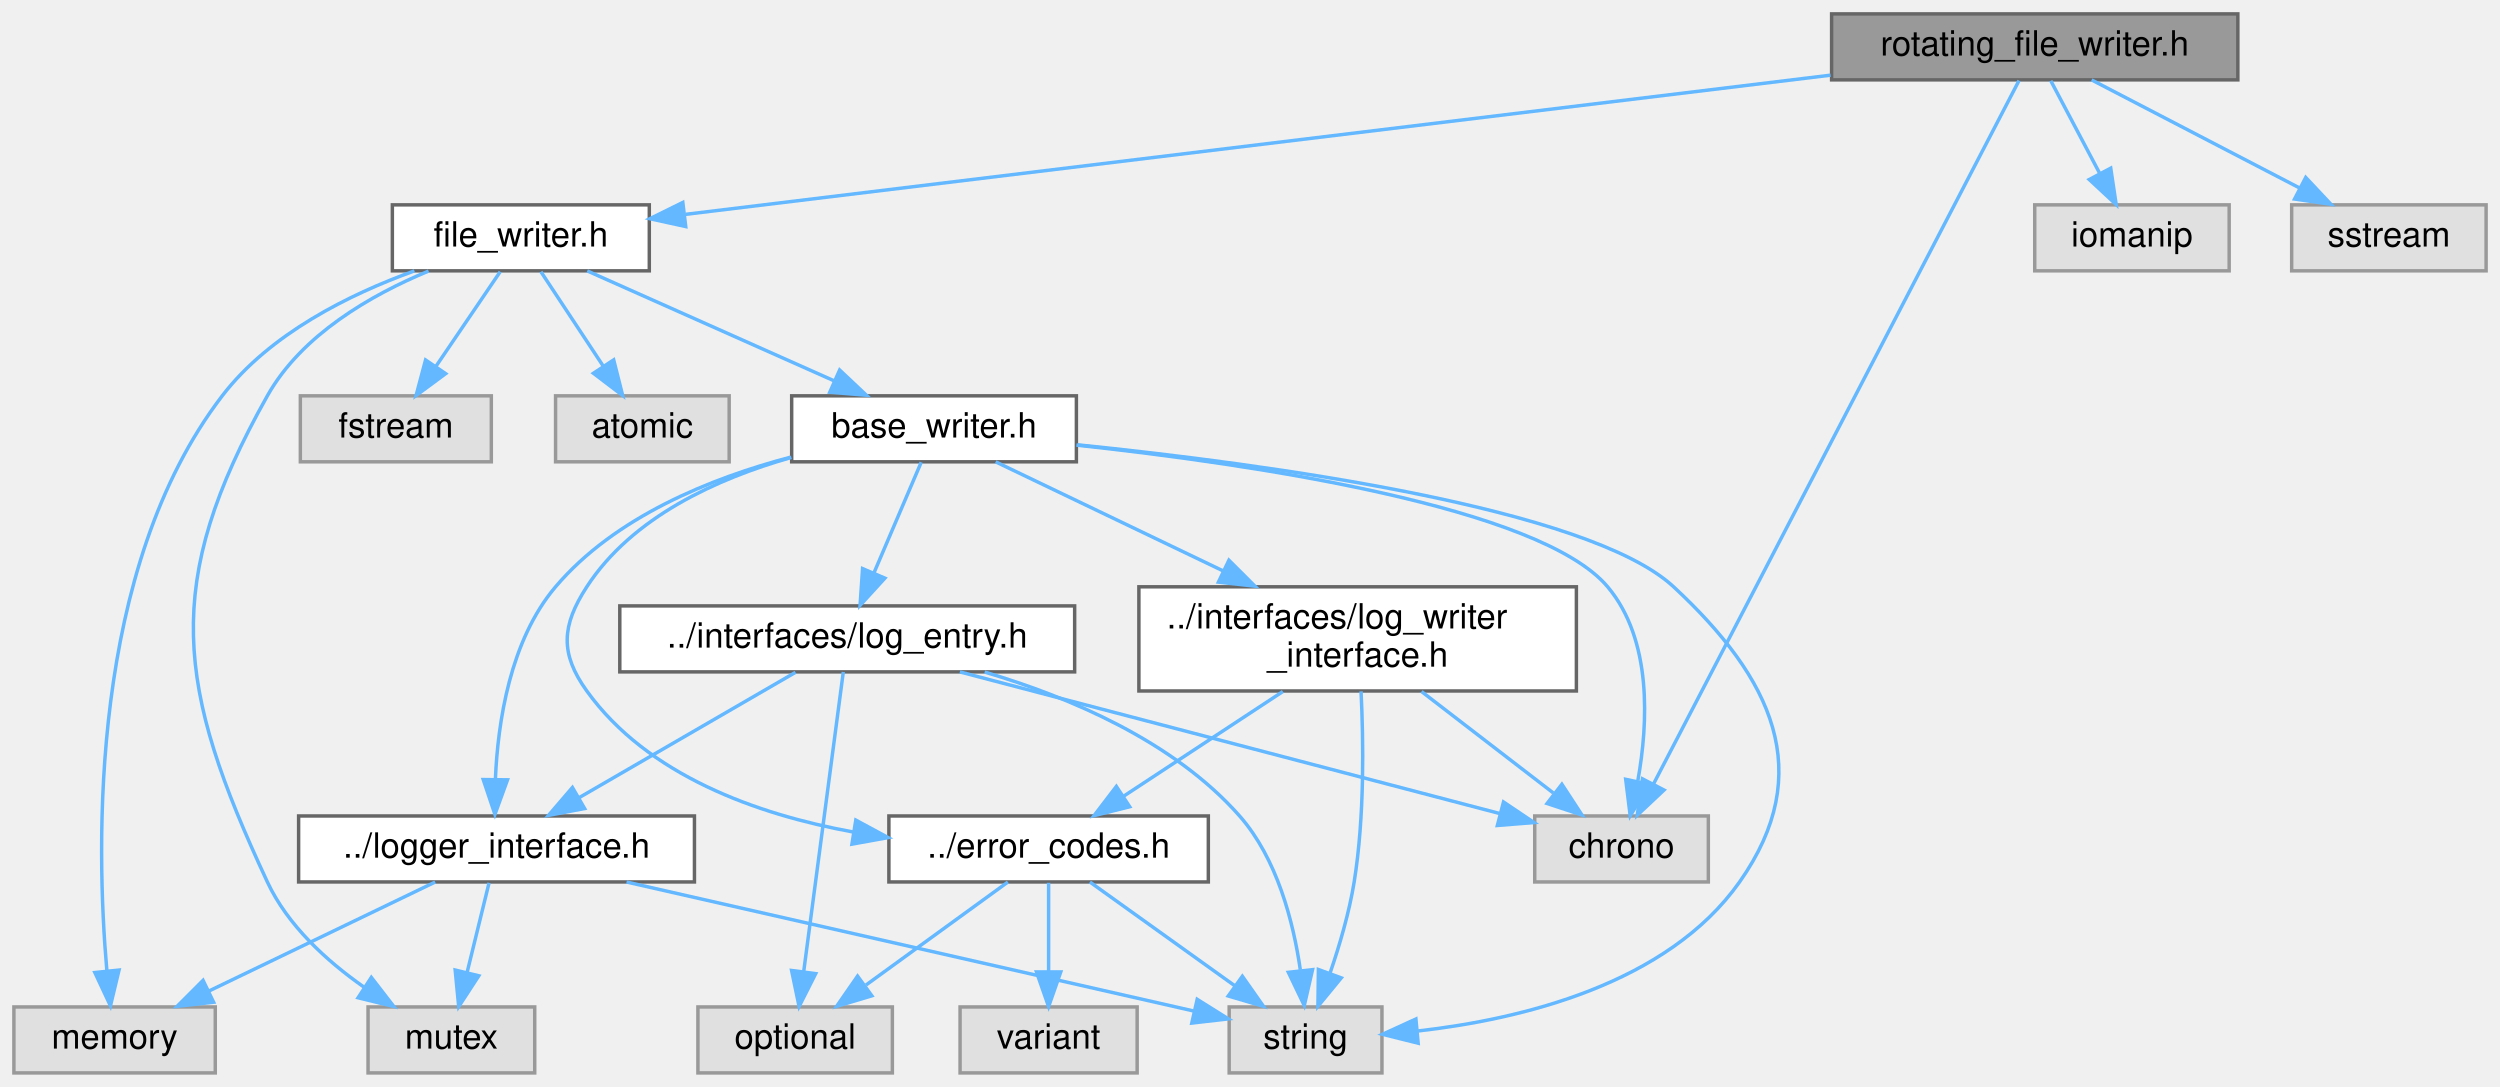
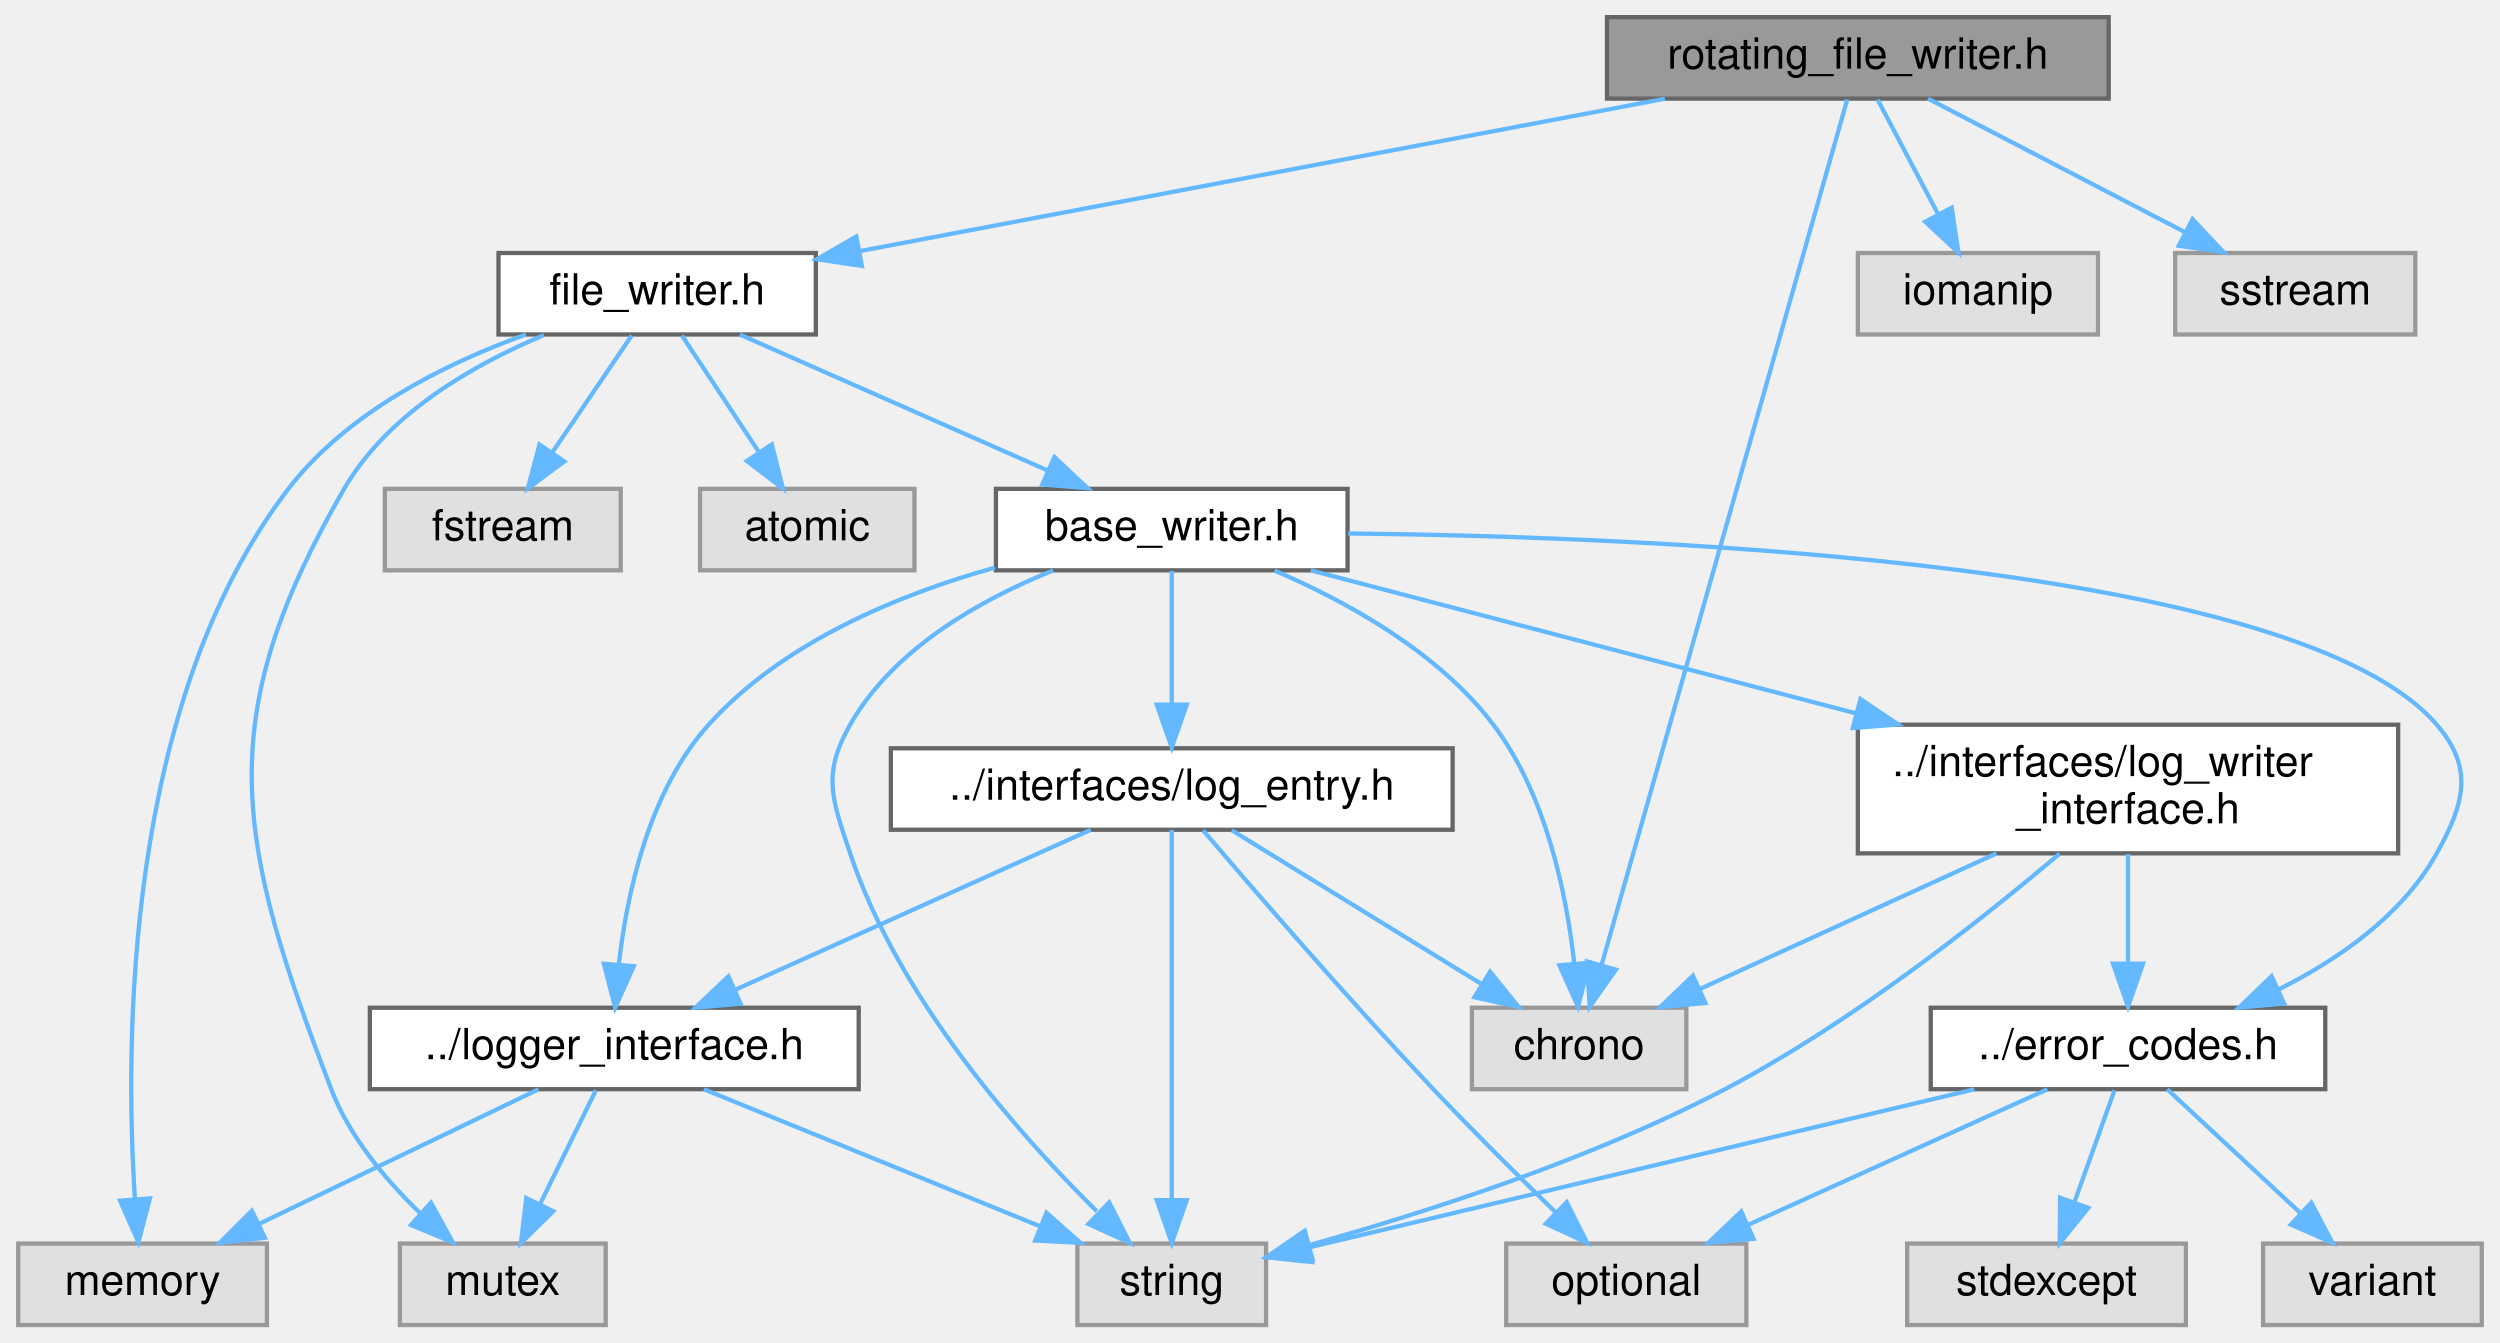
- <svg xmlns="http://www.w3.org/2000/svg" xmlns:xlink="http://www.w3.org/1999/xlink" width="720pt" height="313pt" viewBox="0.00 0.00 720.00 313.00">
+ <svg xmlns="http://www.w3.org/2000/svg" xmlns:xlink="http://www.w3.org/1999/xlink" width="583pt" height="313pt" viewBox="0.00 0.00 582.50 313.00">
  <g id="graph0" class="graph" transform="scale(1 1) rotate(0) translate(4 309)">
    <g id="Node000001" class="node">
      <g id="a_Node000001">
        <a xlink:title=" ">
-           <polygon fill="#999999" stroke="#666666" points="640.5,-305 523.5,-305 523.5,-286 640.5,-286 640.5,-305" />
-           <text text-anchor="middle" x="582" y="-293" font-family="Helvetica,sans-Serif" font-size="10.00">rotating_file_writer.h</text>
+           <polygon fill="#999999" stroke="#666666" points="487.5,-305 370.5,-305 370.5,-286 487.5,-286 487.5,-305" />
+           <text text-anchor="middle" x="429" y="-293" font-family="Helvetica,sans-Serif" font-size="10.00">rotating_file_writer.h</text>
        </a>
      </g>
    </g>
    <g id="Node000002" class="node">
      <g id="a_Node000002">
        <a xlink:href="file__writer_8h.html" target="_top" xlink:title=" ">
-           <polygon fill="white" stroke="#666666" points="183,-250 109,-250 109,-231 183,-231 183,-250" />
-           <text text-anchor="middle" x="146" y="-238" font-family="Helvetica,sans-Serif" font-size="10.00">file_writer.h</text>
+           <polygon fill="white" stroke="#666666" points="186,-250 112,-250 112,-231 186,-231 186,-250" />
+           <text text-anchor="middle" x="149" y="-238" font-family="Helvetica,sans-Serif" font-size="10.00">file_writer.h</text>
        </a>
      </g>
    </g>
    <g id="edge1_Node000001_Node000002" class="edge">
      <g id="a_edge1_Node000001_Node000002">
        <a xlink:title=" ">
-           <path fill="none" stroke="#63b8ff" d="M523.2,-287.35C435.89,-276.74 273.66,-257.02 193.44,-247.27" />
-           <polygon fill="#63b8ff" stroke="#63b8ff" points="193.49,-243.75 183.14,-246.01 192.65,-250.7 193.49,-243.75" />
+           <path fill="none" stroke="#63b8ff" d="M384.01,-285.98C332.56,-276.25 248.7,-260.37 196.3,-250.45" />
+           <polygon fill="#63b8ff" stroke="#63b8ff" points="196.74,-246.97 186.26,-248.55 195.44,-253.85 196.74,-246.97" />
        </a>
      </g>
    </g>
    <g id="Node000005" class="node">
      <g id="a_Node000005">
        <a xlink:title=" ">
-           <polygon fill="#e0e0e0" stroke="#999999" points="488,-74 438,-74 438,-55 488,-55 488,-74" />
-           <text text-anchor="middle" x="463" y="-62" font-family="Helvetica,sans-Serif" font-size="10.00">chrono</text>
-         </a>
-       </g>
-     </g>
-     <g id="edge26_Node000001_Node000005" class="edge">
-       <g id="a_edge26_Node000001_Node000005">
-         <a xlink:title=" ">
-           <path fill="none" stroke="#63b8ff" d="M577.48,-285.8C559.96,-252.08 496.28,-129.54 472.26,-83.31" />
-           <polygon fill="#63b8ff" stroke="#63b8ff" points="475.24,-81.47 467.52,-74.21 469.03,-84.69 475.24,-81.47" />
-         </a>
-       </g>
-     </g>
-     <g id="Node000016" class="node">
-       <g id="a_Node000016">
-         <a xlink:title=" ">
-           <polygon fill="#e0e0e0" stroke="#999999" points="638,-250 582,-250 582,-231 638,-231 638,-250" />
-           <text text-anchor="middle" x="610" y="-238" font-family="Helvetica,sans-Serif" font-size="10.00">iomanip</text>
-         </a>
-       </g>
-     </g>
-     <g id="edge27_Node000001_Node000016" class="edge">
-       <g id="a_edge27_Node000001_Node000016">
-         <a xlink:title=" ">
-           <path fill="none" stroke="#63b8ff" d="M586.62,-285.75C590.46,-278.49 596.02,-267.95 600.76,-258.98" />
-           <polygon fill="#63b8ff" stroke="#63b8ff" points="603.89,-260.57 605.46,-250.09 597.7,-257.3 603.89,-260.57" />
+           <polygon fill="#e0e0e0" stroke="#999999" points="389,-74 339,-74 339,-55 389,-55 389,-74" />
+           <text text-anchor="middle" x="364" y="-62" font-family="Helvetica,sans-Serif" font-size="10.00">chrono</text>
+         </a>
+       </g>
+     </g>
+     <g id="edge27_Node000001_Node000005" class="edge">
+       <g id="a_edge27_Node000001_Node000005">
+         <a xlink:title=" ">
+           <path fill="none" stroke="#63b8ff" d="M426.53,-285.8C417,-252.22 382.47,-130.57 369.22,-83.9" />
+           <polygon fill="#63b8ff" stroke="#63b8ff" points="372.57,-82.87 366.47,-74.21 365.83,-84.78 372.57,-82.87" />
        </a>
      </g>
    </g>
    <g id="Node000017" class="node">
      <g id="a_Node000017">
        <a xlink:title=" ">
-           <polygon fill="#e0e0e0" stroke="#999999" points="712,-250 656,-250 656,-231 712,-231 712,-250" />
-           <text text-anchor="middle" x="684" y="-238" font-family="Helvetica,sans-Serif" font-size="10.00">sstream</text>
+           <polygon fill="#e0e0e0" stroke="#999999" points="485,-250 429,-250 429,-231 485,-231 485,-250" />
+           <text text-anchor="middle" x="457" y="-238" font-family="Helvetica,sans-Serif" font-size="10.00">iomanip</text>
        </a>
      </g>
    </g>
    <g id="edge28_Node000001_Node000017" class="edge">
      <g id="a_edge28_Node000001_Node000017">
        <a xlink:title=" ">
-           <path fill="none" stroke="#63b8ff" d="M598.39,-285.98C614.57,-277.57 639.57,-264.59 658.38,-254.81" />
-           <polygon fill="#63b8ff" stroke="#63b8ff" points="660.05,-257.89 667.31,-250.17 656.83,-251.68 660.05,-257.89" />
+           <path fill="none" stroke="#63b8ff" d="M433.62,-285.75C437.46,-278.49 443.02,-267.95 447.76,-258.98" />
+           <polygon fill="#63b8ff" stroke="#63b8ff" points="450.89,-260.57 452.46,-250.09 444.7,-257.3 450.89,-260.57" />
+         </a>
+       </g>
+     </g>
+     <g id="Node000018" class="node">
+       <g id="a_Node000018">
+         <a xlink:title=" ">
+           <polygon fill="#e0e0e0" stroke="#999999" points="559,-250 503,-250 503,-231 559,-231 559,-250" />
+           <text text-anchor="middle" x="531" y="-238" font-family="Helvetica,sans-Serif" font-size="10.00">sstream</text>
+         </a>
+       </g>
+     </g>
+     <g id="edge29_Node000001_Node000018" class="edge">
+       <g id="a_edge29_Node000001_Node000018">
+         <a xlink:title=" ">
+           <path fill="none" stroke="#63b8ff" d="M445.39,-285.98C461.57,-277.57 486.57,-264.59 505.38,-254.81" />
+           <polygon fill="#63b8ff" stroke="#63b8ff" points="507.05,-257.89 514.31,-250.17 503.83,-251.68 507.05,-257.89" />
        </a>
      </g>
    </g>
    <g id="Node000003" class="node">
      <g id="a_Node000003">
        <a xlink:href="base__writer_8h.html" target="_top" xlink:title=" ">
-           <polygon fill="white" stroke="#666666" points="306,-195 224,-195 224,-176 306,-176 306,-195" />
-           <text text-anchor="middle" x="265" y="-183" font-family="Helvetica,sans-Serif" font-size="10.00">base_writer.h</text>
+           <polygon fill="white" stroke="#666666" points="310,-195 228,-195 228,-176 310,-176 310,-195" />
+           <text text-anchor="middle" x="269" y="-183" font-family="Helvetica,sans-Serif" font-size="10.00">base_writer.h</text>
        </a>
      </g>
    </g>
    <g id="edge2_Node000002_Node000003" class="edge">
      <g id="a_edge2_Node000002_Node000003">
        <a xlink:title=" ">
-           <path fill="none" stroke="#63b8ff" d="M165.12,-230.98C184.35,-222.42 214.23,-209.11 236.31,-199.28" />
-           <polygon fill="#63b8ff" stroke="#63b8ff" points="237.82,-202.44 245.53,-195.17 234.97,-196.04 237.82,-202.44" />
+           <path fill="none" stroke="#63b8ff" d="M168.28,-230.98C187.67,-222.42 217.81,-209.11 240.07,-199.28" />
+           <polygon fill="#63b8ff" stroke="#63b8ff" points="241.64,-202.41 249.37,-195.17 238.81,-196.01 241.64,-202.41" />
        </a>
      </g>
    </g>
    <g id="Node000007" class="node">
      <g id="a_Node000007">
        <a xlink:title=" ">
          <polygon fill="#e0e0e0" stroke="#999999" points="58,-19 0,-19 0,0 58,0 58,-19" />
          <text text-anchor="middle" x="29" y="-7" font-family="Helvetica,sans-Serif" font-size="10.00">memory</text>
        </a>
      </g>
    </g>
-     <g id="edge25_Node000002_Node000007" class="edge">
-       <g id="a_edge25_Node000002_Node000007">
-         <a xlink:title=" ">
-           <path fill="none" stroke="#63b8ff" d="M115.36,-230.99C96.63,-224.23 73.71,-212.88 60,-195 21.84,-145.22 23.61,-65.56 26.78,-29.43" />
-           <polygon fill="#63b8ff" stroke="#63b8ff" points="30.28,-29.62 27.81,-19.31 23.32,-28.91 30.28,-29.62" />
+     <g id="edge26_Node000002_Node000007" class="edge">
+       <g id="a_edge26_Node000002_Node000007">
+         <a xlink:title=" ">
+           <path fill="none" stroke="#63b8ff" d="M118.36,-230.99C99.63,-224.23 76.71,-212.88 63,-195 24.73,-145.09 24.85,-65.5 27.22,-29.4" />
+           <polygon fill="#63b8ff" stroke="#63b8ff" points="30.72,-29.55 28.02,-19.3 23.74,-28.99 30.72,-29.55" />
        </a>
      </g>
    </g>
    <g id="Node000008" class="node">
      <g id="a_Node000008">
        <a xlink:title=" ">
-           <polygon fill="#e0e0e0" stroke="#999999" points="150,-19 102,-19 102,0 150,0 150,-19" />
-           <text text-anchor="middle" x="126" y="-7" font-family="Helvetica,sans-Serif" font-size="10.00">mutex</text>
-         </a>
-       </g>
-     </g>
-     <g id="edge23_Node000002_Node000008" class="edge">
-       <g id="a_edge23_Node000002_Node000008">
-         <a xlink:title=" ">
-           <path fill="none" stroke="#63b8ff" d="M119.43,-230.94C102.87,-224.06 82.88,-212.6 73,-195 42.53,-140.75 46.71,-111.4 73,-55 78.83,-42.49 90.09,-32.25 100.75,-24.76" />
-           <polygon fill="#63b8ff" stroke="#63b8ff" points="102.94,-27.51 109.42,-19.13 99.12,-21.64 102.94,-27.51" />
-         </a>
-       </g>
-     </g>
-     <g id="Node000014" class="node">
-       <g id="a_Node000014">
-         <a xlink:title=" ">
-           <polygon fill="#e0e0e0" stroke="#999999" points="137.5,-195 82.5,-195 82.5,-176 137.5,-176 137.5,-195" />
-           <text text-anchor="middle" x="110" y="-183" font-family="Helvetica,sans-Serif" font-size="10.00">fstream</text>
-         </a>
-       </g>
-     </g>
-     <g id="edge22_Node000002_Node000014" class="edge">
-       <g id="a_edge22_Node000002_Node000014">
-         <a xlink:title=" ">
-           <path fill="none" stroke="#63b8ff" d="M140.06,-230.75C135.02,-223.34 127.66,-212.5 121.49,-203.41" />
-           <polygon fill="#63b8ff" stroke="#63b8ff" points="124.35,-201.39 115.83,-195.09 118.56,-205.33 124.35,-201.39" />
+           <polygon fill="#e0e0e0" stroke="#999999" points="137,-19 89,-19 89,0 137,0 137,-19" />
+           <text text-anchor="middle" x="113" y="-7" font-family="Helvetica,sans-Serif" font-size="10.00">mutex</text>
+         </a>
+       </g>
+     </g>
+     <g id="edge24_Node000002_Node000008" class="edge">
+       <g id="a_edge24_Node000002_Node000008">
+         <a xlink:title=" ">
+           <path fill="none" stroke="#63b8ff" d="M122.58,-230.85C106.07,-223.94 86.1,-212.48 76,-195 44.86,-141.12 50.72,-113.11 73,-55 77.24,-43.94 85.64,-33.91 93.64,-26.18" />
+           <polygon fill="#63b8ff" stroke="#63b8ff" points="96.25,-28.55 101.36,-19.27 91.58,-23.33 96.25,-28.55" />
        </a>
      </g>
    </g>
    <g id="Node000015" class="node">
      <g id="a_Node000015">
        <a xlink:title=" ">
-           <polygon fill="#e0e0e0" stroke="#999999" points="206,-195 156,-195 156,-176 206,-176 206,-195" />
-           <text text-anchor="middle" x="181" y="-183" font-family="Helvetica,sans-Serif" font-size="10.00">atomic</text>
-         </a>
-       </g>
-     </g>
-     <g id="edge24_Node000002_Node000015" class="edge">
-       <g id="a_edge24_Node000002_Node000015">
-         <a xlink:title=" ">
-           <path fill="none" stroke="#63b8ff" d="M151.78,-230.75C156.62,-223.42 163.68,-212.73 169.64,-203.7" />
-           <polygon fill="#63b8ff" stroke="#63b8ff" points="172.74,-205.36 175.33,-195.09 166.9,-201.5 172.74,-205.36" />
+           <polygon fill="#e0e0e0" stroke="#999999" points="140.5,-195 85.5,-195 85.5,-176 140.5,-176 140.5,-195" />
+           <text text-anchor="middle" x="113" y="-183" font-family="Helvetica,sans-Serif" font-size="10.00">fstream</text>
+         </a>
+       </g>
+     </g>
+     <g id="edge23_Node000002_Node000015" class="edge">
+       <g id="a_edge23_Node000002_Node000015">
+         <a xlink:title=" ">
+           <path fill="none" stroke="#63b8ff" d="M143.06,-230.75C138.02,-223.34 130.66,-212.5 124.49,-203.41" />
+           <polygon fill="#63b8ff" stroke="#63b8ff" points="127.35,-201.39 118.83,-195.09 121.56,-205.33 127.35,-201.39" />
+         </a>
+       </g>
+     </g>
+     <g id="Node000016" class="node">
+       <g id="a_Node000016">
+         <a xlink:title=" ">
+           <polygon fill="#e0e0e0" stroke="#999999" points="209,-195 159,-195 159,-176 209,-176 209,-195" />
+           <text text-anchor="middle" x="184" y="-183" font-family="Helvetica,sans-Serif" font-size="10.00">atomic</text>
+         </a>
+       </g>
+     </g>
+     <g id="edge25_Node000002_Node000016" class="edge">
+       <g id="a_edge25_Node000002_Node000016">
+         <a xlink:title=" ">
+           <path fill="none" stroke="#63b8ff" d="M154.78,-230.75C159.62,-223.42 166.68,-212.73 172.64,-203.7" />
+           <polygon fill="#63b8ff" stroke="#63b8ff" points="175.74,-205.36 178.33,-195.09 169.9,-201.5 175.74,-205.36" />
        </a>
      </g>
    </g>
    <g id="Node000004" class="node">
      <g id="a_Node000004">
        <a xlink:title=" ">
-           <polygon fill="#e0e0e0" stroke="#999999" points="394,-19 350,-19 350,0 394,0 394,-19" />
-           <text text-anchor="middle" x="372" y="-7" font-family="Helvetica,sans-Serif" font-size="10.00">string</text>
+           <polygon fill="#e0e0e0" stroke="#999999" points="291,-19 247,-19 247,0 291,0 291,-19" />
+           <text text-anchor="middle" x="269" y="-7" font-family="Helvetica,sans-Serif" font-size="10.00">string</text>
        </a>
      </g>
    </g>
    <g id="edge3_Node000003_Node000004" class="edge">
      <g id="a_edge3_Node000003_Node000004">
        <a xlink:title=" ">
-           <path fill="none" stroke="#63b8ff" d="M306.33,-180.9C361.05,-175.31 453.5,-162.75 478,-140 506.37,-113.66 519.31,-86.63 497,-55 476.18,-25.5 434,-15.44 404.41,-12.08" />
-           <polygon fill="#63b8ff" stroke="#63b8ff" points="404.43,-8.56 394.14,-11.12 403.78,-15.53 404.43,-8.56" />
+           <path fill="none" stroke="#63b8ff" d="M241.35,-175.98C224.42,-169.17 204.11,-157.76 194,-140 187.4,-128.41 189.77,-122.64 194,-110 205.31,-76.2 233.13,-44.69 251.52,-26.53" />
+           <polygon fill="#63b8ff" stroke="#63b8ff" points="254.41,-28.6 259.22,-19.16 249.57,-23.55 254.41,-28.6" />
        </a>
      </g>
    </g>
    <g id="edge4_Node000003_Node000005" class="edge">
      <g id="a_edge4_Node000003_Node000005">
        <a xlink:title=" ">
-           <path fill="none" stroke="#63b8ff" d="M306,-180.81C356.98,-175.29 439.64,-163 459,-140 471.87,-124.7 470.68,-100.76 467.7,-84.17" />
-           <polygon fill="#63b8ff" stroke="#63b8ff" points="471.04,-83.08 465.5,-74.05 464.2,-84.56 471.04,-83.08" />
+           <path fill="none" stroke="#63b8ff" d="M293,-175.93C309.66,-168.78 331.1,-157.01 344,-140 356.24,-123.86 361,-100.78 362.84,-84.6" />
+           <polygon fill="#63b8ff" stroke="#63b8ff" points="366.36,-84.49 363.74,-74.23 359.39,-83.89 366.36,-84.49" />
        </a>
      </g>
    </g>
    <g id="Node000006" class="node">
      <g id="a_Node000006">
        <a xlink:href="logger__interface_8h.html" target="_top" xlink:title=" ">
          <polygon fill="white" stroke="#666666" points="196,-74 82,-74 82,-55 196,-55 196,-74" />
          <text text-anchor="middle" x="139" y="-62" font-family="Helvetica,sans-Serif" font-size="10.00">../logger_interface.h</text>
        </a>
      </g>
    </g>
    <g id="edge5_Node000003_Node000006" class="edge">
      <g id="a_edge5_Node000003_Node000006">
        <a xlink:title=" ">
-           <path fill="none" stroke="#63b8ff" d="M223.74,-177.35C200.61,-171.25 173.06,-160.1 156,-140 142.89,-124.55 139.37,-101.01 138.67,-84.54" />
-           <polygon fill="#63b8ff" stroke="#63b8ff" points="142.16,-84.41 138.54,-74.45 135.17,-84.49 142.16,-84.41" />
+           <path fill="none" stroke="#63b8ff" d="M227.77,-176.64C205.17,-170.32 178.31,-159.21 161,-140 147.06,-124.54 141.93,-100.63 140.06,-84.09" />
+           <polygon fill="#63b8ff" stroke="#63b8ff" points="143.54,-83.68 139.21,-74.01 136.56,-84.26 143.54,-83.68" />
        </a>
      </g>
    </g>
    <g id="Node000009" class="node">
      <g id="a_Node000009">
        <a xlink:href="error__codes_8h.html" target="_top" xlink:title=" ">
-           <polygon fill="white" stroke="#666666" points="344,-74 252,-74 252,-55 344,-55 344,-74" />
-           <text text-anchor="middle" x="298" y="-62" font-family="Helvetica,sans-Serif" font-size="10.00">../error_codes.h</text>
+           <polygon fill="white" stroke="#666666" points="538,-74 446,-74 446,-55 538,-55 538,-74" />
+           <text text-anchor="middle" x="492" y="-62" font-family="Helvetica,sans-Serif" font-size="10.00">../error_codes.h</text>
        </a>
      </g>
    </g>
    <g id="edge9_Node000003_Node000009" class="edge">
      <g id="a_edge9_Node000003_Node000009">
        <a xlink:title=" ">
-           <path fill="none" stroke="#63b8ff" d="M223.92,-177.26C202.47,-171.17 178.04,-160.08 165,-140 157.74,-128.82 157.21,-120.82 165,-110 182.48,-85.71 213.84,-74.49 241.71,-69.38" />
-           <polygon fill="#63b8ff" stroke="#63b8ff" points="242.47,-72.81 251.79,-67.77 241.36,-65.89 242.47,-72.81" />
+           <path fill="none" stroke="#63b8ff" d="M310.16,-184.6C383.4,-183.81 531.74,-177.49 564,-140 572.7,-129.89 570.49,-121.65 564,-110 555.96,-95.58 541.1,-85.24 526.96,-78.18" />
+           <polygon fill="#63b8ff" stroke="#63b8ff" points="528.4,-74.99 517.85,-74.01 525.49,-81.36 528.4,-74.99" />
+         </a>
+       </g>
+     </g>
+     <g id="Node000013" class="node">
+       <g id="a_Node000013">
+         <a xlink:href="log__writer__interface_8h.html" target="_top" xlink:title=" ">
+           <polygon fill="white" stroke="#666666" points="555,-140 429,-140 429,-110 555,-110 555,-140" />
+           <text text-anchor="start" x="437" y="-128" font-family="Helvetica,sans-Serif" font-size="10.00">../interfaces/log_writer</text>
+           <text text-anchor="middle" x="492" y="-117" font-family="Helvetica,sans-Serif" font-size="10.00">_interface.h</text>
+         </a>
+       </g>
+     </g>
+     <g id="edge14_Node000003_Node000013" class="edge">
+       <g id="a_edge14_Node000003_Node000013">
+         <a xlink:title=" ">
+           <path fill="none" stroke="#63b8ff" d="M301.43,-175.99C334.64,-167.28 387.14,-153.51 428.64,-142.62" />
+           <polygon fill="#63b8ff" stroke="#63b8ff" points="429.6,-145.99 438.39,-140.06 427.83,-139.22 429.6,-145.99" />
+         </a>
+       </g>
+     </g>
+     <g id="Node000014" class="node">
+       <g id="a_Node000014">
+         <a xlink:href="log__entry_8h.html" target="_top" xlink:title=" ">
+           <polygon fill="white" stroke="#666666" points="334.5,-134.5 203.5,-134.5 203.5,-115.5 334.5,-115.5 334.5,-134.5" />
+           <text text-anchor="middle" x="269" y="-122.5" font-family="Helvetica,sans-Serif" font-size="10.00">../interfaces/log_entry.h</text>
+         </a>
+       </g>
+     </g>
+     <g id="edge18_Node000003_Node000014" class="edge">
+       <g id="a_edge18_Node000003_Node000014">
+         <a xlink:title=" ">
+           <path fill="none" stroke="#63b8ff" d="M269,-175.87C269,-167.75 269,-155.31 269,-144.89" />
+           <polygon fill="#63b8ff" stroke="#63b8ff" points="272.5,-144.67 269,-134.67 265.5,-144.67 272.5,-144.67" />
+         </a>
+       </g>
+     </g>
+     <g id="edge8_Node000006_Node000004" class="edge">
+       <g id="a_edge8_Node000006_Node000004">
+         <a xlink:title=" ">
+           <path fill="none" stroke="#63b8ff" d="M159.89,-54.98C181.08,-46.34 214.13,-32.87 238.3,-23.02" />
+           <polygon fill="#63b8ff" stroke="#63b8ff" points="239.79,-26.19 247.73,-19.17 237.15,-19.7 239.79,-26.19" />
+         </a>
+       </g>
+     </g>
+     <g id="edge6_Node000006_Node000007" class="edge">
+       <g id="a_edge6_Node000006_Node000007">
+         <a xlink:title=" ">
+           <path fill="none" stroke="#63b8ff" d="M121.33,-54.98C103.71,-46.5 76.42,-33.35 56.07,-23.54" />
+           <polygon fill="#63b8ff" stroke="#63b8ff" points="57.52,-20.36 46.99,-19.17 54.48,-26.66 57.52,-20.36" />
+         </a>
+       </g>
+     </g>
+     <g id="edge7_Node000006_Node000008" class="edge">
+       <g id="a_edge7_Node000006_Node000008">
+         <a xlink:title=" ">
+           <path fill="none" stroke="#63b8ff" d="M134.71,-54.75C131.19,-47.57 126.09,-37.18 121.72,-28.27" />
+           <polygon fill="#63b8ff" stroke="#63b8ff" points="124.76,-26.53 117.21,-19.09 118.48,-29.61 124.76,-26.53" />
+         </a>
+       </g>
+     </g>
+     <g id="edge10_Node000009_Node000004" class="edge">
+       <g id="a_edge10_Node000009_Node000004">
+         <a xlink:title=" ">
+           <path fill="none" stroke="#63b8ff" d="M456.17,-54.98C413.27,-44.79 342.06,-27.86 300.96,-18.09" />
+           <polygon fill="#63b8ff" stroke="#63b8ff" points="301.73,-14.68 291.19,-15.77 300.11,-21.49 301.73,-14.68" />
+         </a>
+       </g>
+     </g>
+     <g id="Node000010" class="node">
+       <g id="a_Node000010">
+         <a xlink:title=" ">
+           <polygon fill="#e0e0e0" stroke="#999999" points="505.5,-19 440.5,-19 440.5,0 505.5,0 505.5,-19" />
+           <text text-anchor="middle" x="473" y="-7" font-family="Helvetica,sans-Serif" font-size="10.00">stdexcept</text>
+         </a>
+       </g>
+     </g>
+     <g id="edge11_Node000009_Node000010" class="edge">
+       <g id="a_edge11_Node000009_Node000010">
+         <a xlink:title=" ">
+           <path fill="none" stroke="#63b8ff" d="M488.86,-54.75C486.32,-47.65 482.64,-37.4 479.47,-28.56" />
+           <polygon fill="#63b8ff" stroke="#63b8ff" points="482.75,-27.32 476.08,-19.09 476.16,-29.68 482.75,-27.32" />
+         </a>
+       </g>
+     </g>
+     <g id="Node000011" class="node">
+       <g id="a_Node000011">
+         <a xlink:title=" ">
+           <polygon fill="#e0e0e0" stroke="#999999" points="403,-19 347,-19 347,0 403,0 403,-19" />
+           <text text-anchor="middle" x="375" y="-7" font-family="Helvetica,sans-Serif" font-size="10.00">optional</text>
+         </a>
+       </g>
+     </g>
+     <g id="edge12_Node000009_Node000011" class="edge">
+       <g id="a_edge12_Node000009_Node000011">
+         <a xlink:title=" ">
+           <path fill="none" stroke="#63b8ff" d="M473.2,-54.98C454.38,-46.46 425.18,-33.23 403.5,-23.41" />
+           <polygon fill="#63b8ff" stroke="#63b8ff" points="404.69,-20.11 394.14,-19.17 401.8,-26.48 404.69,-20.11" />
        </a>
      </g>
    </g>
    <g id="Node000012" class="node">
      <g id="a_Node000012">
-         <a xlink:href="log__writer__interface_8h.html" target="_top" xlink:title=" ">
-           <polygon fill="white" stroke="#666666" points="450,-140 324,-140 324,-110 450,-110 450,-140" />
-           <text text-anchor="start" x="332" y="-128" font-family="Helvetica,sans-Serif" font-size="10.00">../interfaces/log_writer</text>
-           <text text-anchor="middle" x="387" y="-117" font-family="Helvetica,sans-Serif" font-size="10.00">_interface.h</text>
-         </a>
-       </g>
-     </g>
-     <g id="edge13_Node000003_Node000012" class="edge">
-       <g id="a_edge13_Node000003_Node000012">
-         <a xlink:title=" ">
-           <path fill="none" stroke="#63b8ff" d="M282.74,-175.99C299.86,-167.79 326.34,-155.09 348.32,-144.55" />
-           <polygon fill="#63b8ff" stroke="#63b8ff" points="349.93,-147.66 357.43,-140.18 346.9,-141.35 349.93,-147.66" />
-         </a>
-       </g>
-     </g>
-     <g id="Node000013" class="node">
-       <g id="a_Node000013">
-         <a xlink:href="log__entry_8h.html" target="_top" xlink:title=" ">
-           <polygon fill="white" stroke="#666666" points="305.5,-134.5 174.5,-134.5 174.5,-115.5 305.5,-115.5 305.5,-134.5" />
-           <text text-anchor="middle" x="240" y="-122.5" font-family="Helvetica,sans-Serif" font-size="10.00">../interfaces/log_entry.h</text>
-         </a>
-       </g>
-     </g>
-     <g id="edge17_Node000003_Node000013" class="edge">
-       <g id="a_edge17_Node000003_Node000013">
-         <a xlink:title=" ">
-           <path fill="none" stroke="#63b8ff" d="M261.31,-175.87C257.73,-167.49 252.18,-154.51 247.65,-143.89" />
-           <polygon fill="#63b8ff" stroke="#63b8ff" points="250.85,-142.49 243.7,-134.67 244.42,-145.24 250.85,-142.49" />
-         </a>
-       </g>
-     </g>
-     <g id="edge8_Node000006_Node000004" class="edge">
-       <g id="a_edge8_Node000006_Node000004">
-         <a xlink:title=" ">
-           <path fill="none" stroke="#63b8ff" d="M176.44,-54.98C221.71,-44.69 297.16,-27.52 339.9,-17.8" />
-           <polygon fill="#63b8ff" stroke="#63b8ff" points="340.79,-21.19 349.77,-15.56 339.24,-14.36 340.79,-21.19" />
-         </a>
-       </g>
-     </g>
-     <g id="edge6_Node000006_Node000007" class="edge">
-       <g id="a_edge6_Node000006_Node000007">
-         <a xlink:title=" ">
-           <path fill="none" stroke="#63b8ff" d="M121.33,-54.98C103.71,-46.5 76.42,-33.35 56.07,-23.54" />
-           <polygon fill="#63b8ff" stroke="#63b8ff" points="57.52,-20.36 46.99,-19.17 54.48,-26.66 57.52,-20.36" />
-         </a>
-       </g>
-     </g>
-     <g id="edge7_Node000006_Node000008" class="edge">
-       <g id="a_edge7_Node000006_Node000008">
-         <a xlink:title=" ">
-           <path fill="none" stroke="#63b8ff" d="M136.85,-54.75C135.13,-47.72 132.65,-37.62 130.5,-28.84" />
-           <polygon fill="#63b8ff" stroke="#63b8ff" points="133.89,-27.97 128.11,-19.09 127.09,-29.63 133.89,-27.97" />
-         </a>
-       </g>
-     </g>
-     <g id="edge10_Node000009_Node000004" class="edge">
-       <g id="a_edge10_Node000009_Node000004">
-         <a xlink:title=" ">
-           <path fill="none" stroke="#63b8ff" d="M309.89,-54.98C321.15,-46.92 338.29,-34.65 351.71,-25.03" />
-           <polygon fill="#63b8ff" stroke="#63b8ff" points="353.8,-27.84 359.89,-19.17 349.73,-22.15 353.8,-27.84" />
-         </a>
-       </g>
-     </g>
-     <g id="Node000010" class="node">
-       <g id="a_Node000010">
-         <a xlink:title=" ">
-           <polygon fill="#e0e0e0" stroke="#999999" points="253,-19 197,-19 197,0 253,0 253,-19" />
-           <text text-anchor="middle" x="225" y="-7" font-family="Helvetica,sans-Serif" font-size="10.00">optional</text>
-         </a>
-       </g>
-     </g>
-     <g id="edge11_Node000009_Node000010" class="edge">
-       <g id="a_edge11_Node000009_Node000010">
-         <a xlink:title=" ">
-           <path fill="none" stroke="#63b8ff" d="M286.27,-54.98C275.27,-47 258.58,-34.88 245.4,-25.31" />
-           <polygon fill="#63b8ff" stroke="#63b8ff" points="247.09,-22.21 236.94,-19.17 242.98,-27.88 247.09,-22.21" />
-         </a>
-       </g>
-     </g>
-     <g id="Node000011" class="node">
-       <g id="a_Node000011">
-         <a xlink:title=" ">
-           <polygon fill="#e0e0e0" stroke="#999999" points="323.5,-19 272.5,-19 272.5,0 323.5,0 323.5,-19" />
-           <text text-anchor="middle" x="298" y="-7" font-family="Helvetica,sans-Serif" font-size="10.00">variant</text>
-         </a>
-       </g>
-     </g>
-     <g id="edge12_Node000009_Node000011" class="edge">
-       <g id="a_edge12_Node000009_Node000011">
-         <a xlink:title=" ">
-           <path fill="none" stroke="#63b8ff" d="M298,-54.75C298,-47.8 298,-37.85 298,-29.13" />
-           <polygon fill="#63b8ff" stroke="#63b8ff" points="301.5,-29.09 298,-19.09 294.5,-29.09 301.5,-29.09" />
-         </a>
-       </g>
-     </g>
-     <g id="edge14_Node000012_Node000004" class="edge">
-       <g id="a_edge14_Node000012_Node000004">
-         <a xlink:title=" ">
-           <path fill="none" stroke="#63b8ff" d="M387.98,-109.89C388.68,-95.87 389.03,-73.81 386,-55 384.58,-46.2 381.8,-36.75 379.08,-28.83" />
-           <polygon fill="#63b8ff" stroke="#63b8ff" points="382.28,-27.37 375.56,-19.18 375.7,-29.78 382.28,-27.37" />
-         </a>
-       </g>
-     </g>
-     <g id="edge15_Node000012_Node000005" class="edge">
-       <g id="a_edge15_Node000012_Node000005">
-         <a xlink:title=" ">
-           <path fill="none" stroke="#63b8ff" d="M405.4,-109.84C416.88,-101 431.65,-89.63 443.36,-80.62" />
-           <polygon fill="#63b8ff" stroke="#63b8ff" points="445.82,-83.14 451.61,-74.27 441.55,-77.59 445.82,-83.14" />
-         </a>
-       </g>
-     </g>
-     <g id="edge16_Node000012_Node000009" class="edge">
-       <g id="a_edge16_Node000012_Node000009">
-         <a xlink:title=" ">
-           <path fill="none" stroke="#63b8ff" d="M365.46,-109.84C351.53,-100.68 333.47,-88.82 319.55,-79.66" />
-           <polygon fill="#63b8ff" stroke="#63b8ff" points="321.35,-76.66 311.08,-74.09 317.51,-82.51 321.35,-76.66" />
-         </a>
-       </g>
-     </g>
-     <g id="edge18_Node000013_Node000004" class="edge">
-       <g id="a_edge18_Node000013_Node000004">
-         <a xlink:title=" ">
-           <path fill="none" stroke="#63b8ff" d="M279.58,-115.45C303.92,-108.25 333.99,-95.56 353,-74 363.82,-61.73 368.48,-43.5 370.49,-29.71" />
-           <polygon fill="#63b8ff" stroke="#63b8ff" points="374.01,-29.74 371.63,-19.41 367.05,-28.97 374.01,-29.74" />
-         </a>
-       </g>
-     </g>
-     <g id="edge19_Node000013_Node000005" class="edge">
-       <g id="a_edge19_Node000013_Node000005">
-         <a xlink:title=" ">
-           <path fill="none" stroke="#63b8ff" d="M272.43,-115.49C313.83,-104.63 385.2,-85.91 427.86,-74.72" />
-           <polygon fill="#63b8ff" stroke="#63b8ff" points="429.01,-78.03 437.8,-72.11 427.24,-71.26 429.01,-78.03" />
-         </a>
-       </g>
-     </g>
-     <g id="edge21_Node000013_Node000006" class="edge">
-       <g id="a_edge21_Node000013_Node000006">
-         <a xlink:title=" ">
-           <path fill="none" stroke="#63b8ff" d="M225.1,-115.37C208.69,-105.86 182.07,-90.45 162.77,-79.27" />
-           <polygon fill="#63b8ff" stroke="#63b8ff" points="164.37,-76.15 153.96,-74.17 160.86,-82.21 164.37,-76.15" />
-         </a>
-       </g>
-     </g>
-     <g id="edge20_Node000013_Node000010" class="edge">
-       <g id="a_edge20_Node000013_Node000010">
-         <a xlink:title=" ">
-           <path fill="none" stroke="#63b8ff" d="M238.87,-115.47C236.46,-97.23 230.76,-54.07 227.46,-29.14" />
-           <polygon fill="#63b8ff" stroke="#63b8ff" points="230.92,-28.59 226.14,-19.13 223.98,-29.5 230.92,-28.59" />
+         <a xlink:title=" ">
+           <polygon fill="#e0e0e0" stroke="#999999" points="574.5,-19 523.5,-19 523.5,0 574.5,0 574.5,-19" />
+           <text text-anchor="middle" x="549" y="-7" font-family="Helvetica,sans-Serif" font-size="10.00">variant</text>
+         </a>
+       </g>
+     </g>
+     <g id="edge13_Node000009_Node000012" class="edge">
+       <g id="a_edge13_Node000009_Node000012">
+         <a xlink:title=" ">
+           <path fill="none" stroke="#63b8ff" d="M501.16,-54.98C509.5,-47.23 522.03,-35.58 532.18,-26.14" />
+           <polygon fill="#63b8ff" stroke="#63b8ff" points="534.74,-28.54 539.68,-19.17 529.97,-23.42 534.74,-28.54" />
+         </a>
+       </g>
+     </g>
+     <g id="edge15_Node000013_Node000004" class="edge">
+       <g id="a_edge15_Node000013_Node000004">
+         <a xlink:title=" ">
+           <path fill="none" stroke="#63b8ff" d="M476.03,-109.92C458.08,-94.69 427.59,-70.5 398,-55 366.69,-38.59 328.06,-26.2 301.28,-18.71" />
+           <polygon fill="#63b8ff" stroke="#63b8ff" points="301.85,-15.24 291.28,-15.99 300.01,-21.99 301.85,-15.24" />
+         </a>
+       </g>
+     </g>
+     <g id="edge16_Node000013_Node000005" class="edge">
+       <g id="a_edge16_Node000013_Node000005">
+         <a xlink:title=" ">
+           <path fill="none" stroke="#63b8ff" d="M461.34,-109.99C440.27,-100.36 412.51,-87.67 392.03,-78.31" />
+           <polygon fill="#63b8ff" stroke="#63b8ff" points="393.45,-75.11 382.9,-74.14 390.54,-81.48 393.45,-75.11" />
+         </a>
+       </g>
+     </g>
+     <g id="edge17_Node000013_Node000009" class="edge">
+       <g id="a_edge17_Node000013_Node000009">
+         <a xlink:title=" ">
+           <path fill="none" stroke="#63b8ff" d="M492,-109.84C492,-102.21 492,-92.7 492,-84.45" />
+           <polygon fill="#63b8ff" stroke="#63b8ff" points="495.5,-84.27 492,-74.27 488.5,-84.27 495.5,-84.27" />
+         </a>
+       </g>
+     </g>
+     <g id="edge19_Node000014_Node000004" class="edge">
+       <g id="a_edge19_Node000014_Node000004">
+         <a xlink:title=" ">
+           <path fill="none" stroke="#63b8ff" d="M269,-115.47C269,-97.23 269,-54.07 269,-29.14" />
+           <polygon fill="#63b8ff" stroke="#63b8ff" points="272.5,-29.13 269,-19.13 265.5,-29.13 272.5,-29.13" />
+         </a>
+       </g>
+     </g>
+     <g id="edge20_Node000014_Node000005" class="edge">
+       <g id="a_edge20_Node000014_Node000005">
+         <a xlink:title=" ">
+           <path fill="none" stroke="#63b8ff" d="M283.02,-115.37C298.31,-105.95 323.03,-90.73 341.14,-79.58" />
+           <polygon fill="#63b8ff" stroke="#63b8ff" points="343.25,-82.39 349.92,-74.17 339.57,-76.43 343.25,-82.39" />
+         </a>
+       </g>
+     </g>
+     <g id="edge22_Node000014_Node000006" class="edge">
+       <g id="a_edge22_Node000014_Node000006">
+         <a xlink:title=" ">
+           <path fill="none" stroke="#63b8ff" d="M250.1,-115.49C228.34,-105.7 192.38,-89.52 167.29,-78.23" />
+           <polygon fill="#63b8ff" stroke="#63b8ff" points="168.48,-74.93 157.93,-74.02 165.61,-81.31 168.48,-74.93" />
+         </a>
+       </g>
+     </g>
+     <g id="edge21_Node000014_Node000011" class="edge">
+       <g id="a_edge21_Node000014_Node000011">
+         <a xlink:title=" ">
+           <path fill="none" stroke="#63b8ff" d="M276.33,-115.34C287.61,-102.1 310.01,-76.14 330,-55 339.25,-45.22 349.95,-34.61 358.6,-26.2" />
+           <polygon fill="#63b8ff" stroke="#63b8ff" points="361.1,-28.66 365.86,-19.19 356.23,-23.62 361.1,-28.66" />
        </a>
      </g>
    </g>
  </g>
</svg>
